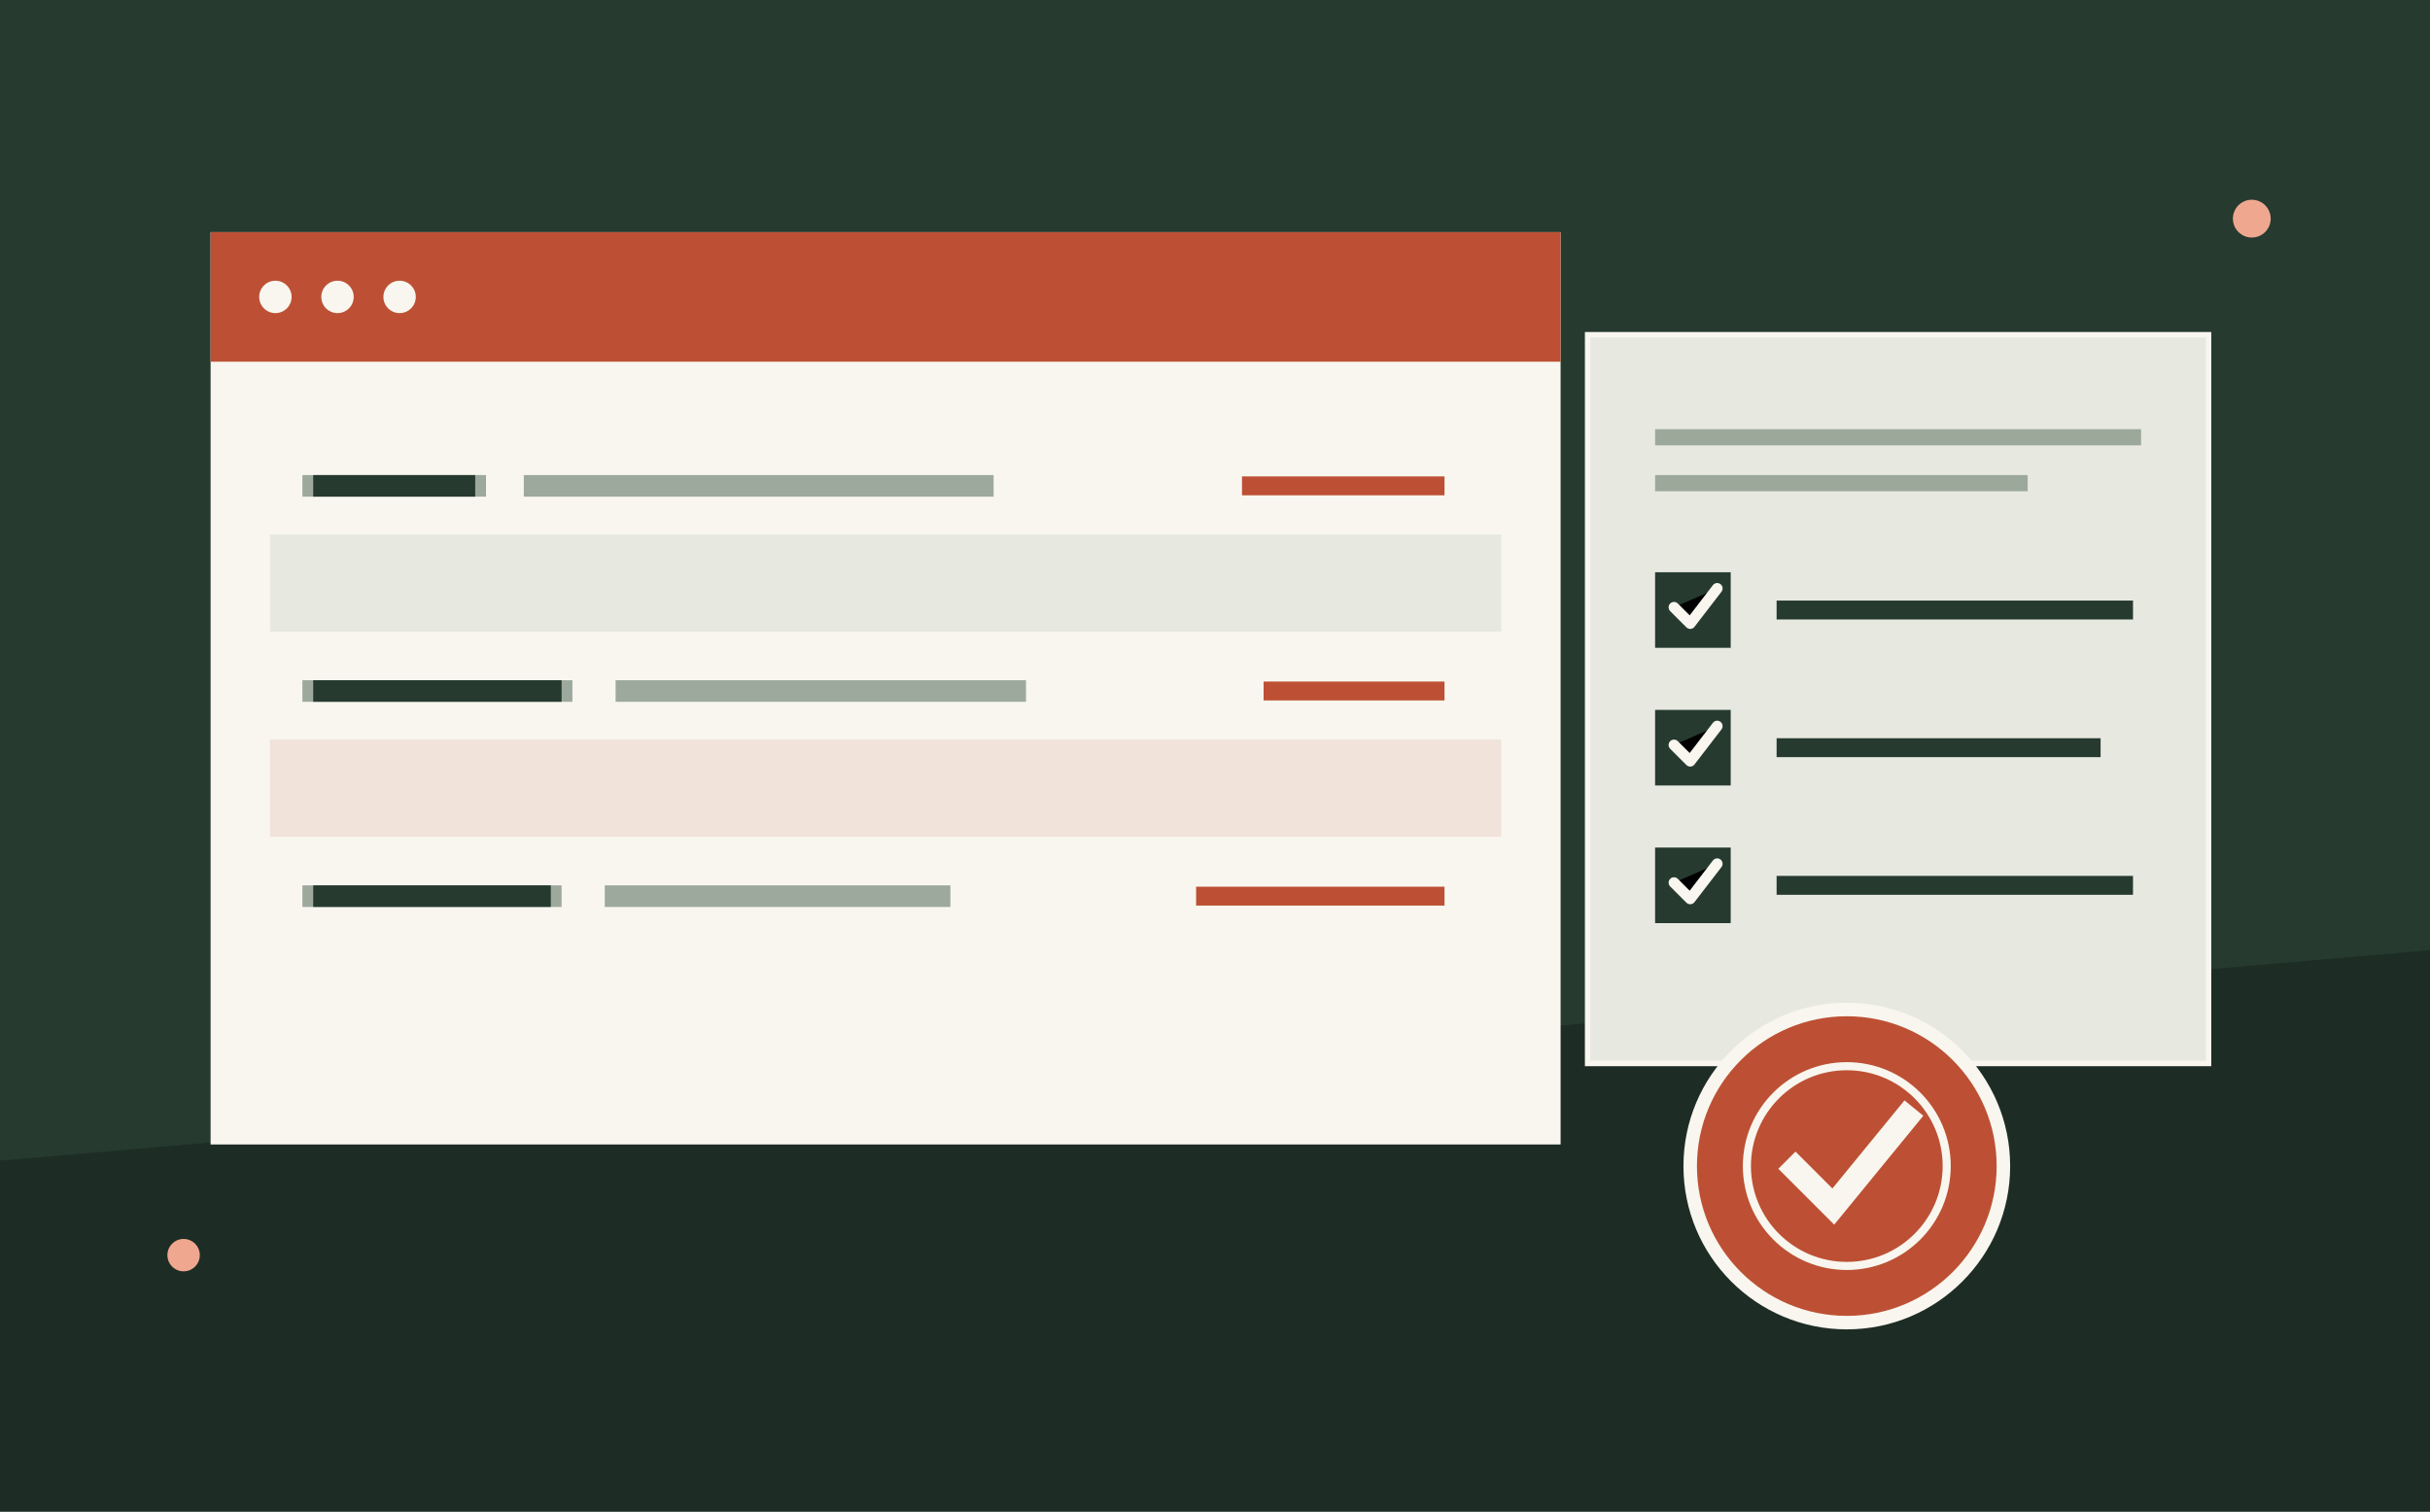
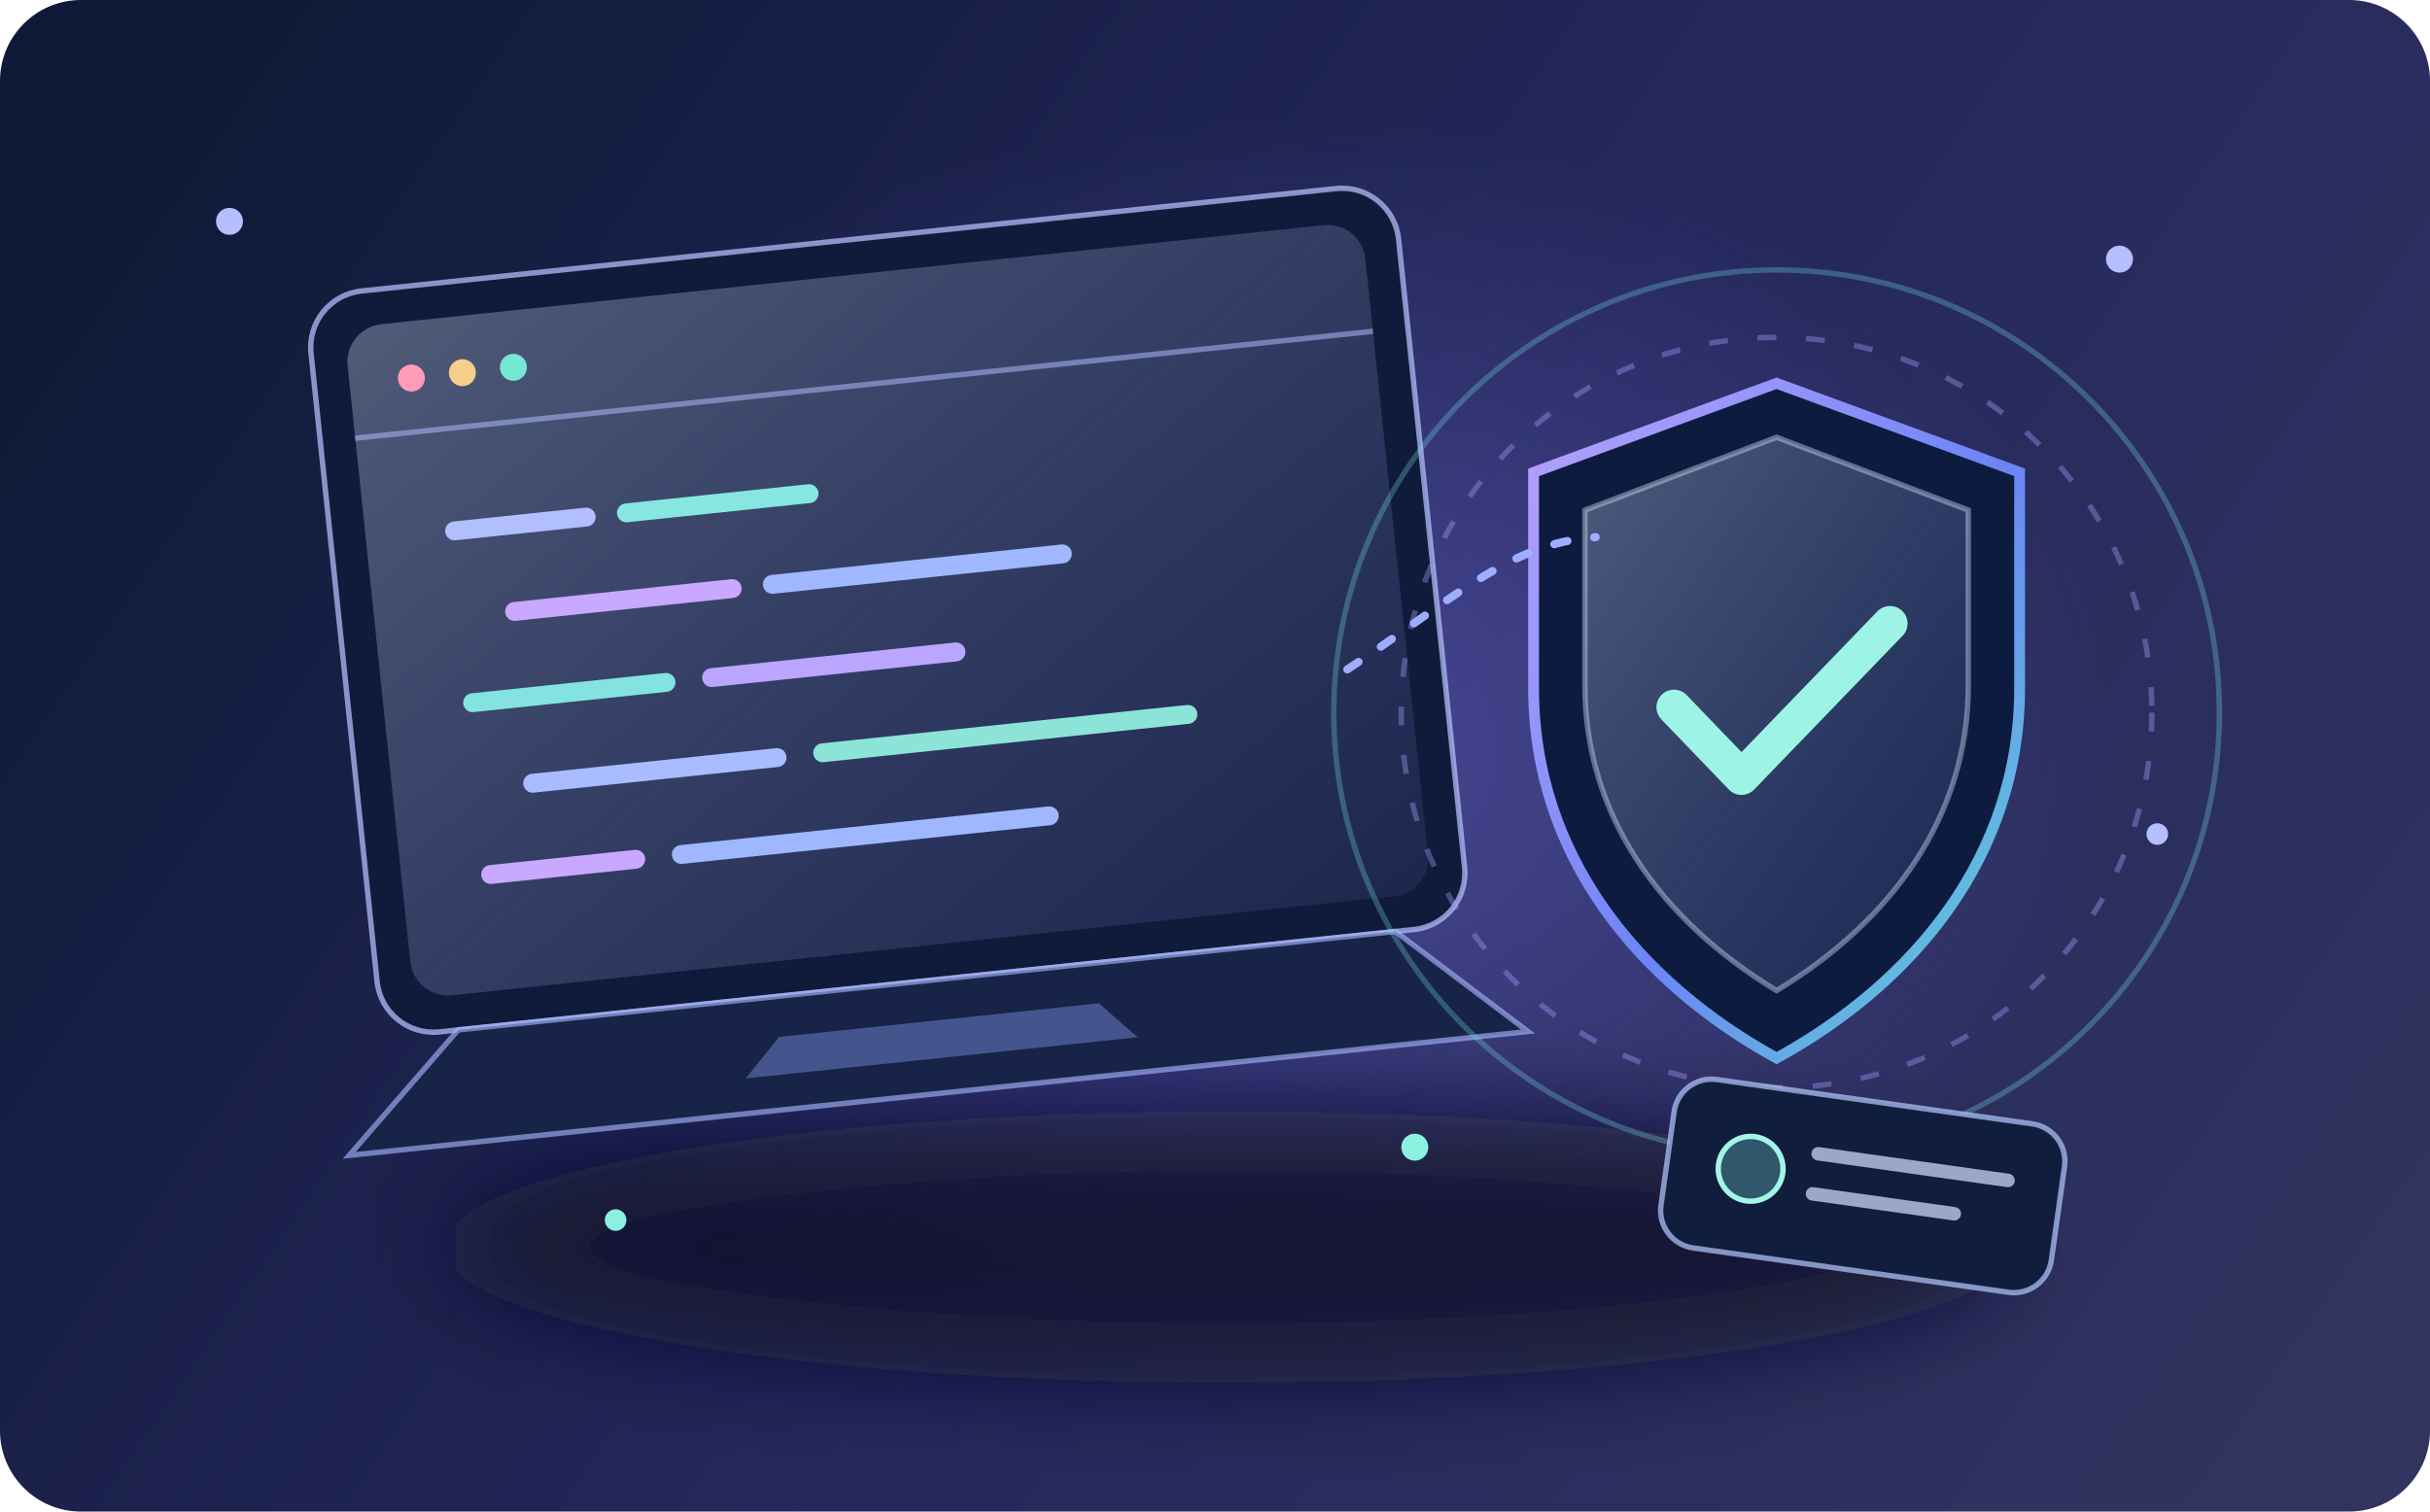
- <svg xmlns="http://www.w3.org/2000/svg" viewBox="0 0 900 560" role="img" aria-label="AI 협업 코드 검증과 테스트를 표현한 편집 디자인 일러스트">
-   <rect width="900" height="560" fill="#263a30" />
-   <path d="M0 430 900 352V560H0Z" fill="#1d2d25" />
-   <g transform="translate(78 86)">
-     <rect width="500" height="338" fill="#f8f6ee" />
-     <rect x="0" y="0" width="500" height="48" fill="#bd5034" />
-     <g fill="#f8f6ee">
-       <circle cx="24" cy="24" r="6" />
-       <circle cx="47" cy="24" r="6" />
-       <circle cx="70" cy="24" r="6" />
+ <svg xmlns="http://www.w3.org/2000/svg" viewBox="0 0 900 560" fill="none">
+   <defs>
+     <linearGradient id="bg" x1="72" y1="30" x2="835" y2="550" gradientUnits="userSpaceOnUse">
+       <stop stop-color="#101A38" />
+       <stop offset=".54" stop-color="#25285D" />
+       <stop offset="1" stop-color="#30345E" />
+     </linearGradient>
+     <radialGradient id="glow" cx="0" cy="0" r="1" gradientTransform="matrix(315 0 0 235 470 278)" gradientUnits="userSpaceOnUse">
+       <stop stop-color="#8A82FF" stop-opacity=".36" />
+       <stop offset="1" stop-color="#8A82FF" stop-opacity="0" />
+     </radialGradient>
+     <linearGradient id="glass" x1="0" y1="0" x2="1" y2="1">
+       <stop stop-color="#D9E6FF" stop-opacity=".32" />
+       <stop offset="1" stop-color="#8B92F0" stop-opacity=".11" />
+     </linearGradient>
+     <linearGradient id="shield" x1="0" y1="0" x2="1" y2="1">
+       <stop stop-color="#B7A2FF" />
+       <stop offset=".55" stop-color="#6B84F6" />
+       <stop offset="1" stop-color="#5BDCD1" />
+     </linearGradient>
+     <filter id="shadow" x="-50%" y="-50%" width="200%" height="200%">
+       <feGaussianBlur stdDeviation="18" />
+     </filter>
+     <filter id="glowFilter" x="-100%" y="-100%" width="300%" height="300%">
+       <feGaussianBlur stdDeviation="8" />
+     </filter>
+   </defs>
+   <rect width="900" height="560" rx="30" fill="url(#bg)" />
+   <rect width="900" height="560" rx="30" fill="url(#glow)" />
+   <ellipse cx="455" cy="462" rx="290" ry="50" fill="#090D27" fill-opacity=".75" filter="url(#shadow)" />
+   <g transform="translate(113 110) rotate(-6)">
+     <rect width="405" height="276" rx="21" fill="#101A3A" stroke="#B7C2FF" stroke-opacity=".72" stroke-width="2" />
+     <rect x="13" y="13" width="379" height="250" rx="14" fill="url(#glass)" />
+     <path d="M13 54H392" stroke="#AFC0FF" stroke-opacity=".52" stroke-width="2" />
+     <circle cx="36" cy="34" r="5" fill="#FF9CB9" />
+     <circle cx="55" cy="34" r="5" fill="#F7CF8A" />
+     <circle cx="74" cy="34" r="5" fill="#75E7D5" />
+     <g stroke-linecap="round" stroke-width="7">
+       <path d="M46 92H95" stroke="#B1BFFF" />
+       <path d="M110 92H178" stroke="#86E7E0" />
+       <path d="M65 124H146" stroke="#C9A8FF" />
+       <path d="M161 124H269" stroke="#9FB8FF" />
+       <path d="M46 156H118" stroke="#83E3E0" />
+       <path d="M135 156H226" stroke="#BBA6FF" />
+       <path d="M65 188H156" stroke="#A9BCFF" />
+       <path d="M173 188H309" stroke="#8CE4D8" />
+       <path d="M46 220H100" stroke="#C9A8FF" />
+       <path d="M117 220H254" stroke="#9FB7FF" />
    </g>
-     <path d="M38 94H98M120 94H286M38 132H76M100 132H330M38 170H130M154 170H298M38 208H85M109 208H354M38 246H126M150 246H270" stroke="#9da99c" stroke-width="8" stroke-linecap="square" />
-     <path d="M38 94H98M38 170H130M38 246H126" stroke="#263a30" stroke-width="8" />
-     <rect x="22" y="112" width="456" height="36" fill="#e7e9e0" />
-     <rect x="22" y="188" width="456" height="36" fill="#f1e2da" />
-     <path d="M382 94H457M390 170H457M365 246H457" stroke="#bd5034" stroke-width="7" />
+     <path d="M28 276H377L422 318H-17L28 276Z" fill="#172347" stroke="#A8B8FF" stroke-opacity=".62" stroke-width="2" />
+     <path d="M146 291H265L278 305H132L146 291Z" fill="#6E83CF" fill-opacity=".52" />
  </g>
-   <g transform="translate(588 124)">
-     <rect width="230" height="270" fill="#e7e9e0" stroke="#f8f6ee" stroke-width="2" />
-     <path d="M25 38H205M25 55H163" stroke="#9ca99a" stroke-width="6" />
-     <g fill="#263a30">
-       <rect x="25" y="88" width="28" height="28" />
-       <rect x="25" y="139" width="28" height="28" />
-       <rect x="25" y="190" width="28" height="28" />
-     </g>
-     <g stroke="#f8f6ee" stroke-width="4" stroke-linecap="round" stroke-linejoin="round">
-       <path d="m32 101 6 6 10-13M32 152l6 6 10-13M32 203l6 6 10-13" />
-     </g>
-     <path d="M70 102H202M70 153H190M70 204H202" stroke="#263a30" stroke-width="7" />
+   <g transform="translate(554 142)">
+     <path d="M104 0L194 33V113C194 175 155 222 104 250C53 222 14 175 14 113V33L104 0Z" fill="#0C1B3E" stroke="url(#shield)" stroke-width="4" />
+     <path d="M104 20L175 47V112C175 160 147 199 104 225C61 199 33 160 33 112V47L104 20Z" fill="url(#glass)" stroke="#D7DFFF" stroke-opacity=".42" stroke-width="2" />
+     <path d="M66 120L91 146L146 89" stroke="#9DF4E5" stroke-width="13" stroke-linecap="round" stroke-linejoin="round" />
+     <circle cx="104" cy="122" r="139" stroke="#A99DFF" stroke-opacity=".38" stroke-width="2" stroke-dasharray="7 11" />
+     <circle cx="104" cy="122" r="164" stroke="#75DCE0" stroke-opacity=".3" stroke-width="2" />
  </g>
-   <g transform="translate(610 360)">
-     <circle cx="74" cy="72" r="58" fill="#bd5034" stroke="#f8f6ee" stroke-width="5" />
-     <circle cx="74" cy="72" r="37" fill="none" stroke="#f8f6ee" stroke-width="3" />
-     <path d="m55 73 14 14 27-33" fill="none" stroke="#f8f6ee" stroke-width="9" stroke-linecap="square" stroke-linejoin="miter" />
+   <g transform="translate(622 398) rotate(8)">
+     <rect width="146" height="63" rx="14" fill="#101D3D" stroke="#B5C9FF" stroke-opacity=".7" stroke-width="2" />
+     <circle cx="31" cy="31" r="12" fill="#78E5DA" fill-opacity=".3" stroke="#A2F5E8" stroke-width="2" />
+     <path d="M55 22H126M55 37H108" stroke="#D2DDFF" stroke-opacity=".72" stroke-width="5" stroke-linecap="round" />
  </g>
-   <g fill="#efa88f">
-     <circle cx="834" cy="81" r="7" />
-     <circle cx="68" cy="465" r="6" />
+   <path d="M499 248C537 223 559 201 591 199" stroke="#9FADFF" stroke-width="3" stroke-dasharray="5 10" stroke-linecap="round" />
+   <g fill="#B5BFFF">
+     <circle cx="85" cy="82" r="5" />
+     <circle cx="785" cy="96" r="5" />
+     <circle cx="799" cy="309" r="4" />
+   </g>
+   <g fill="#8BF0DF">
+     <circle cx="524" cy="425" r="5" />
+     <circle cx="228" cy="452" r="4" />
  </g>
</svg>
